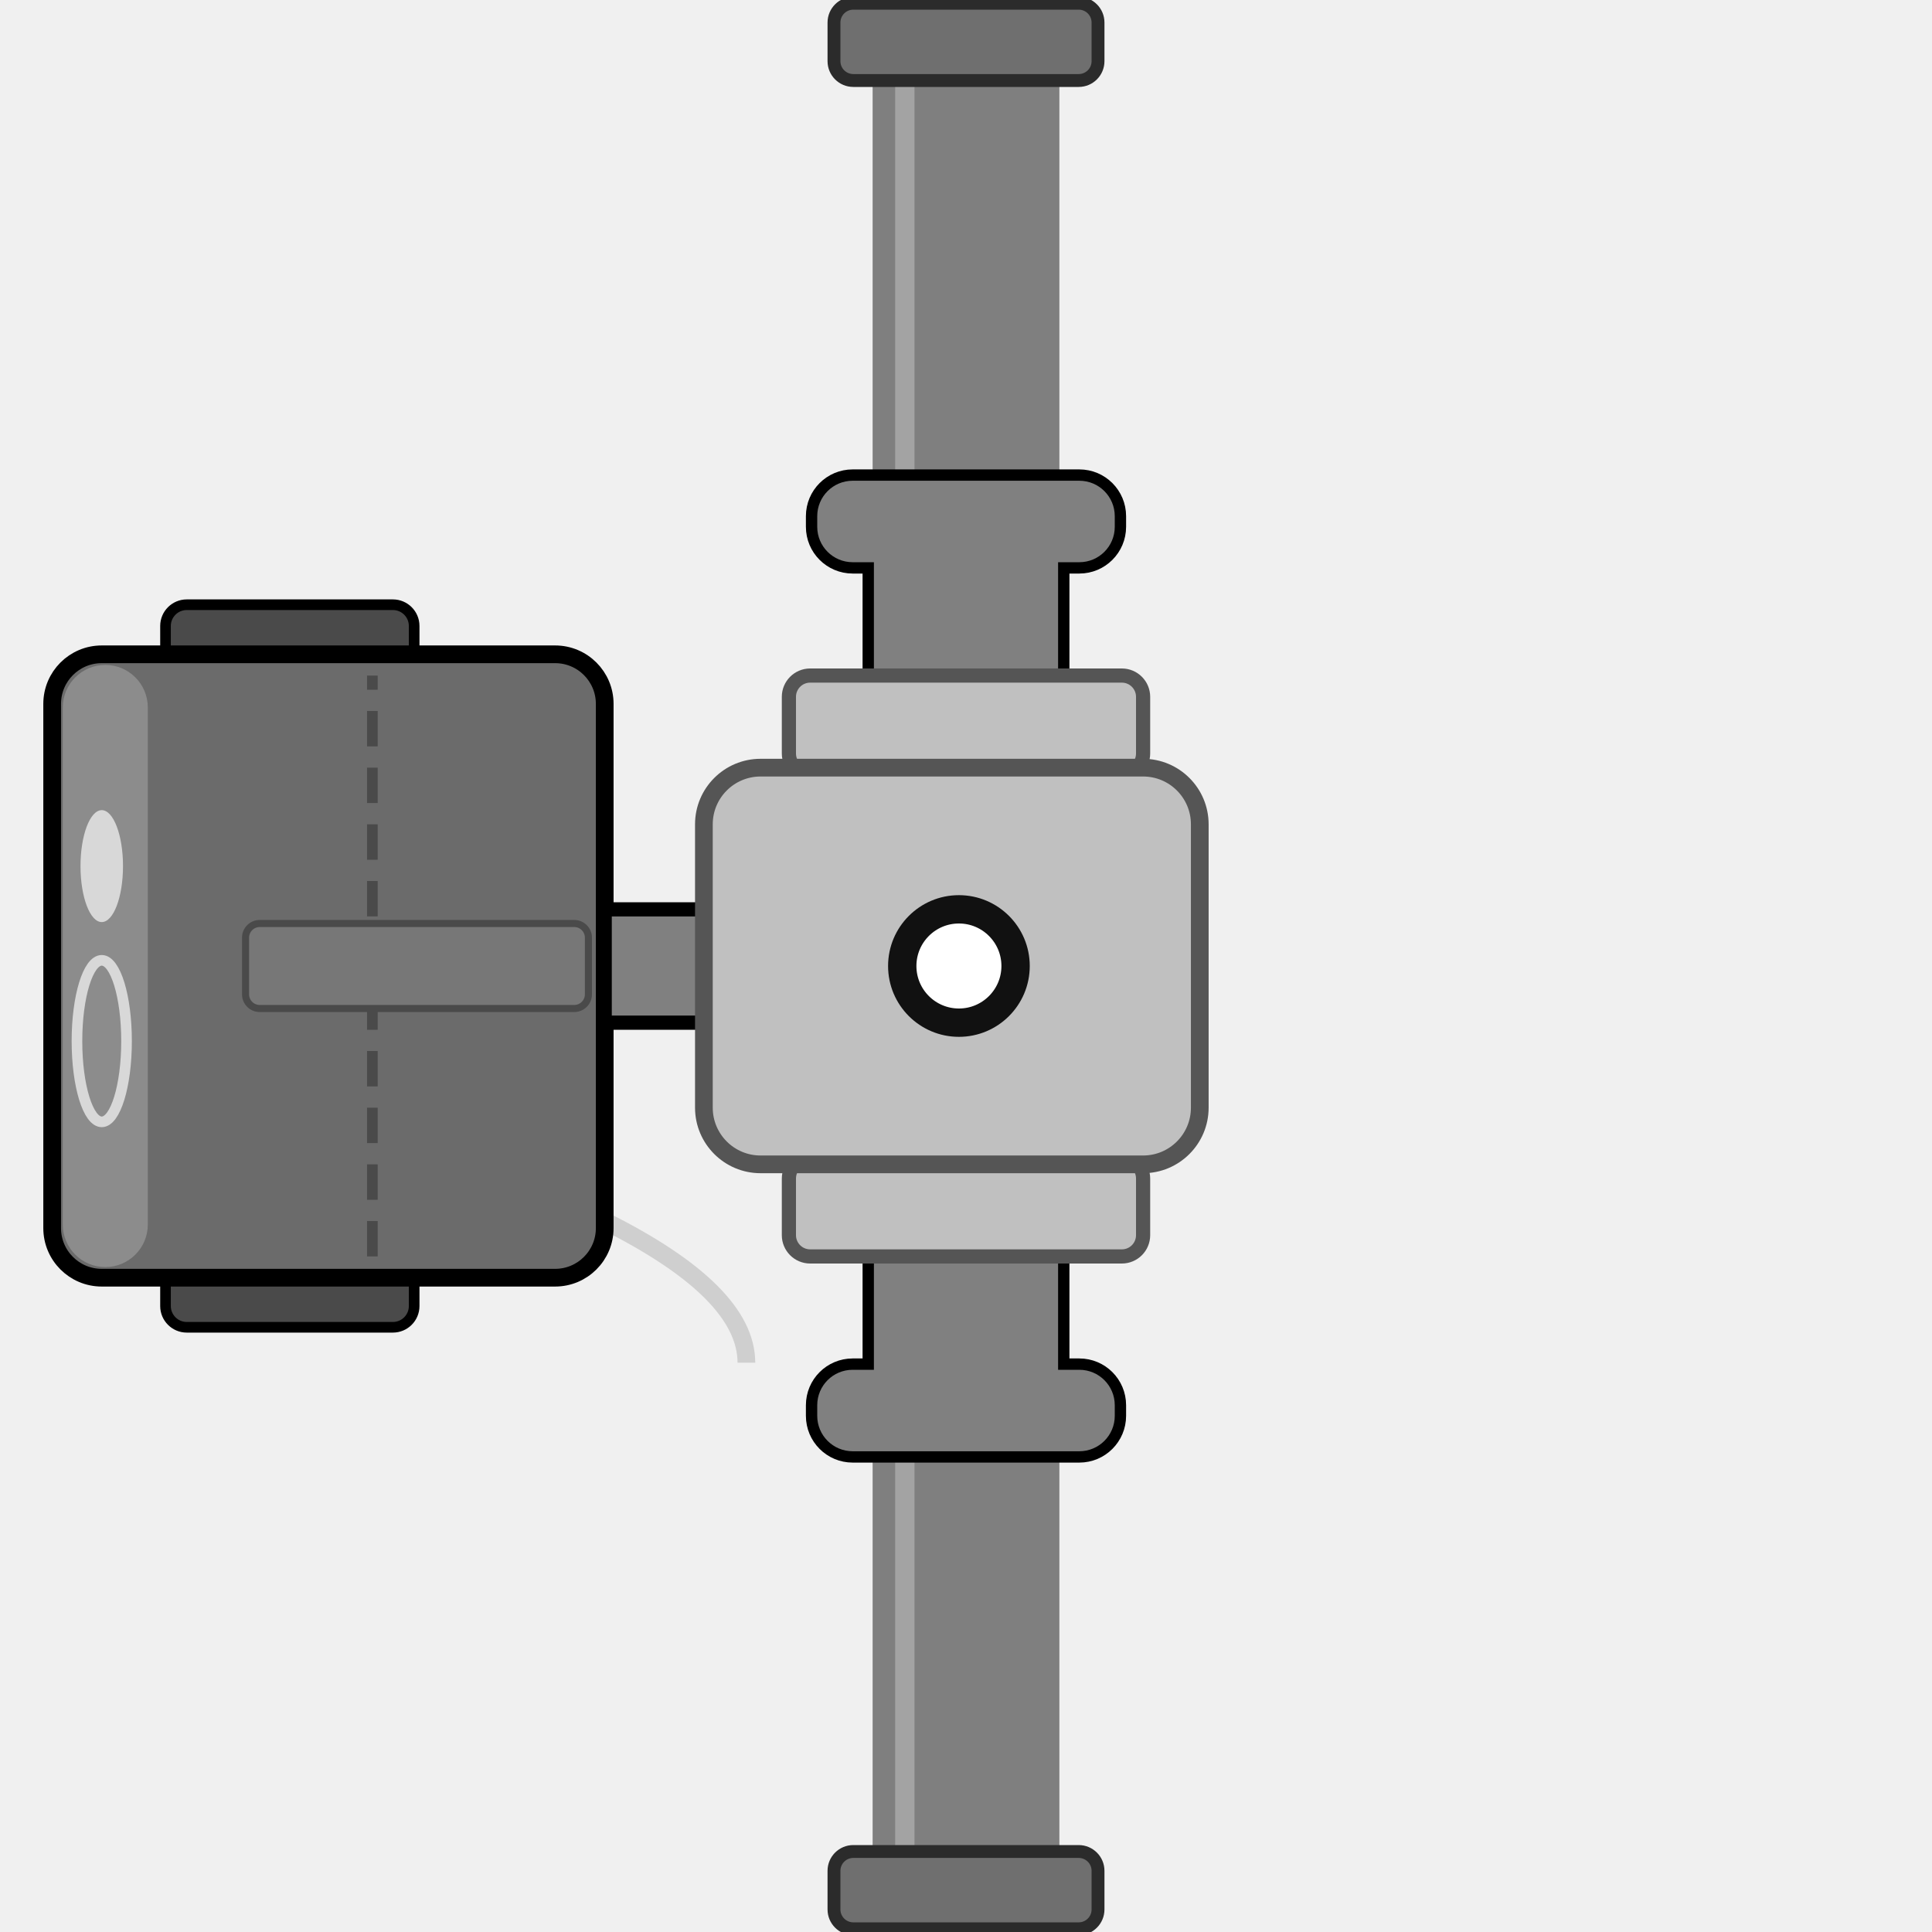
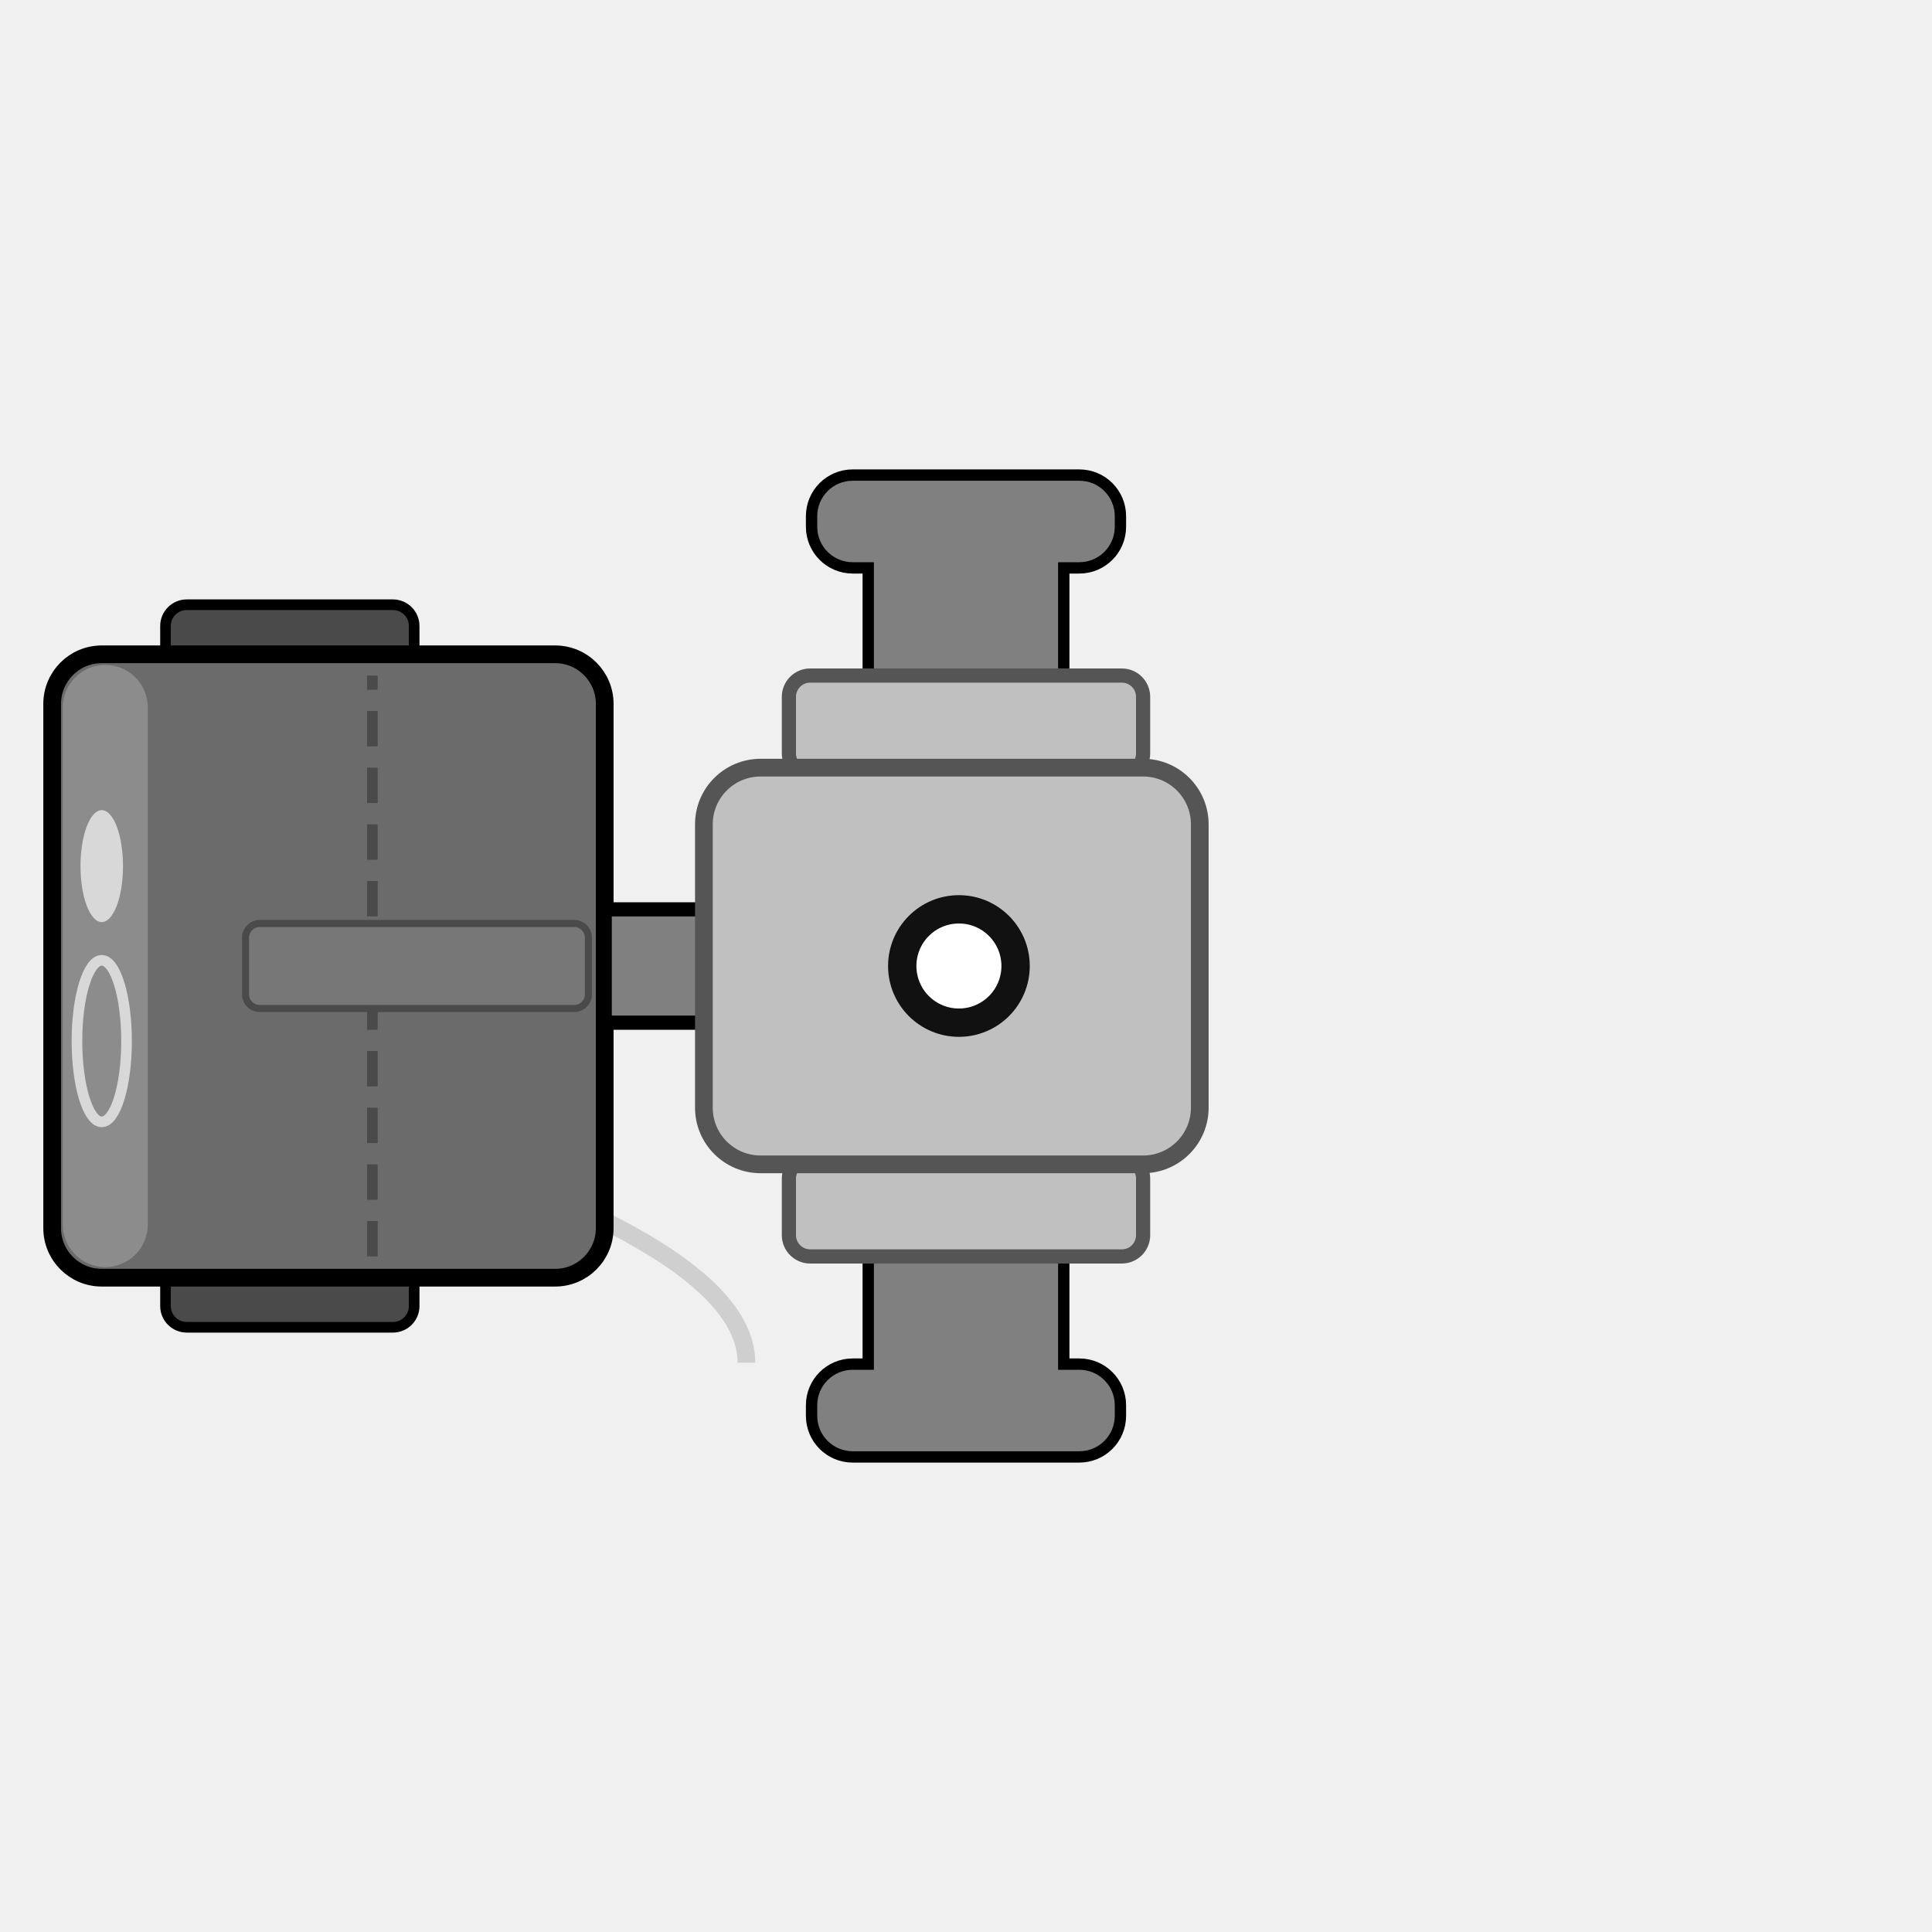
<svg xmlns="http://www.w3.org/2000/svg" viewBox="0 0 300 300" data-valve-standard="1">
-   <rect x="135.5" y="0" width="29" height="74" fill="#7f7f7f" />
-   <path d="M140.5 0 V74.0" stroke="#a3a3a3" stroke-width="3" />
-   <rect x="129.5" y="0.5" width="41" height="12" rx="3" fill="#6f6f6f" stroke="#2b2b2b" stroke-width="2" />
-   <rect x="135.5" y="226" width="29" height="74" fill="#7f7f7f" />
-   <path d="M140.5 226 V300.0" stroke="#a3a3a3" stroke-width="3" />
-   <rect x="129.5" y="287.5" width="41" height="12" rx="3" fill="#6f6f6f" stroke="#2b2b2b" stroke-width="2" />
  <g transform="translate(1.5 73) scale(1.1)">
    <g transform="translate(0 140) rotate(-90)">
      <path d="M34 84 Q24.0 104 14 104" fill="none" stroke="#cfcfcf" stroke-width="2.5" />
      <rect x="19" y="22" width="102" height="35.1" rx="3" fill="#4a4a4a" stroke="#000" stroke-width="1.5" />
      <rect x="26" y="6" width="88" height="78" rx="7" fill="#6b6b6b" stroke="#000" stroke-width="2.5" />
      <rect x="27.5" y="7.5" width="85" height="12" rx="6" fill="#8c8c8c" />
      <ellipse cx="59.4" cy="13" rx="11.4" ry="3.5" fill="none" stroke="#d8d8d8" stroke-width="1.5" />
      <ellipse cx="84.1" cy="13" rx="7.9" ry="3" fill="#d8d8d8" />
      <path d="M29 51.2 H111" stroke="#4a4a4a" stroke-width="1.5" stroke-dasharray="5 3" />
      <rect x="64.0" y="33.3" width="12" height="48.4" rx="2" fill="#777777" stroke="#4a4a4a" stroke-width="1" />
      <g fill="#000" stroke="#000" stroke-width="3.2" stroke-linejoin="round">
        <rect x="12" y="122" width="116" height="26" />
        <rect x="0" y="-21" width="11.5" height="42" rx="5" transform="translate(1.50 135.00) rotate(0.00)" />
        <rect x="0" y="-21" width="11.5" height="42" rx="5" transform="translate(138.50 135.00) rotate(180.00)" />
      </g>
      <g fill="#808080">
        <rect x="12" y="122" width="116" height="26" />
        <rect x="0" y="-21" width="11.5" height="42" rx="5" transform="translate(1.50 135.00) rotate(0.00)" />
        <rect x="0" y="-21" width="11.5" height="42" rx="5" transform="translate(138.50 135.00) rotate(180.00)" />
      </g>
      <rect x="29" y="110" width="14" height="50" rx="3" fill="#c0c0c0" stroke="#555" stroke-width="2" />
      <rect x="97" y="110" width="14" height="50" rx="3" fill="#c0c0c0" stroke="#555" stroke-width="2" />
      <rect x="62" y="84" width="16" height="16" fill="#808080" stroke="#000" stroke-width="2" />
      <rect x="42" y="98" width="56" height="70" rx="8" fill="#c0c0c0" stroke="#555" stroke-width="2.5" />
      <circle cx="70" cy="134" r="8" fill="#fff" stroke="#111" stroke-width="4" />
    </g>
  </g>
</svg>
